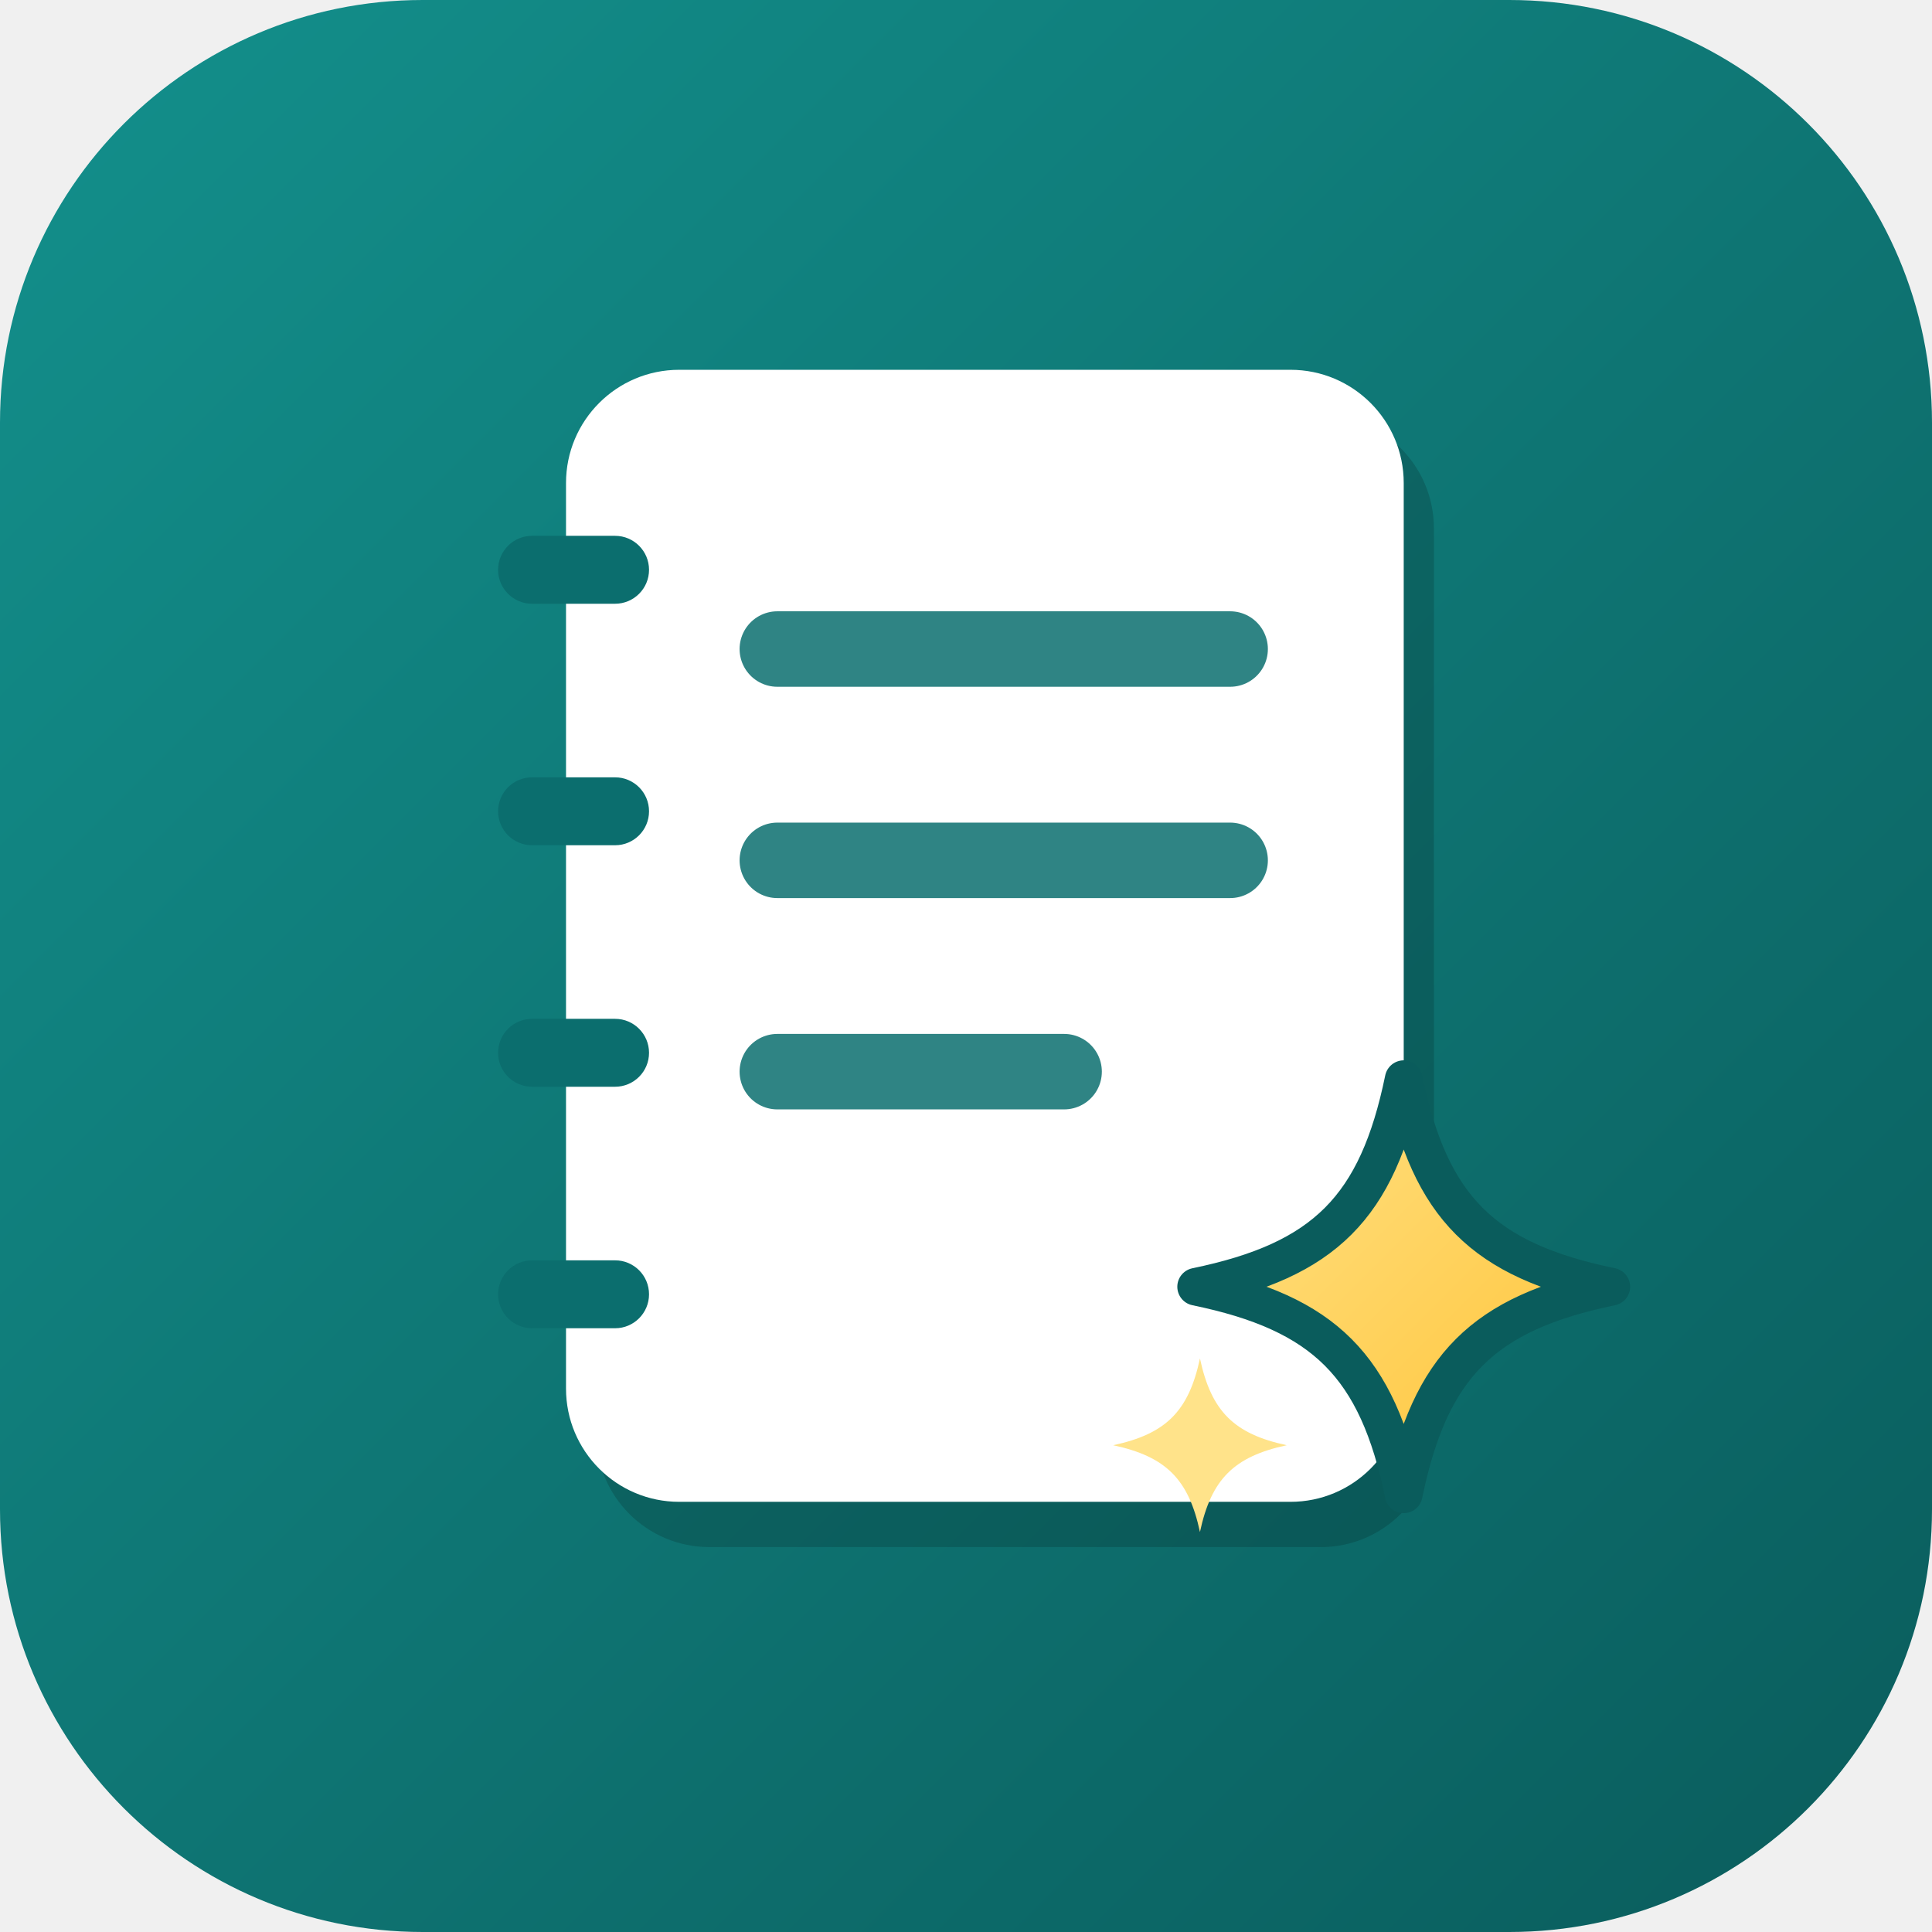
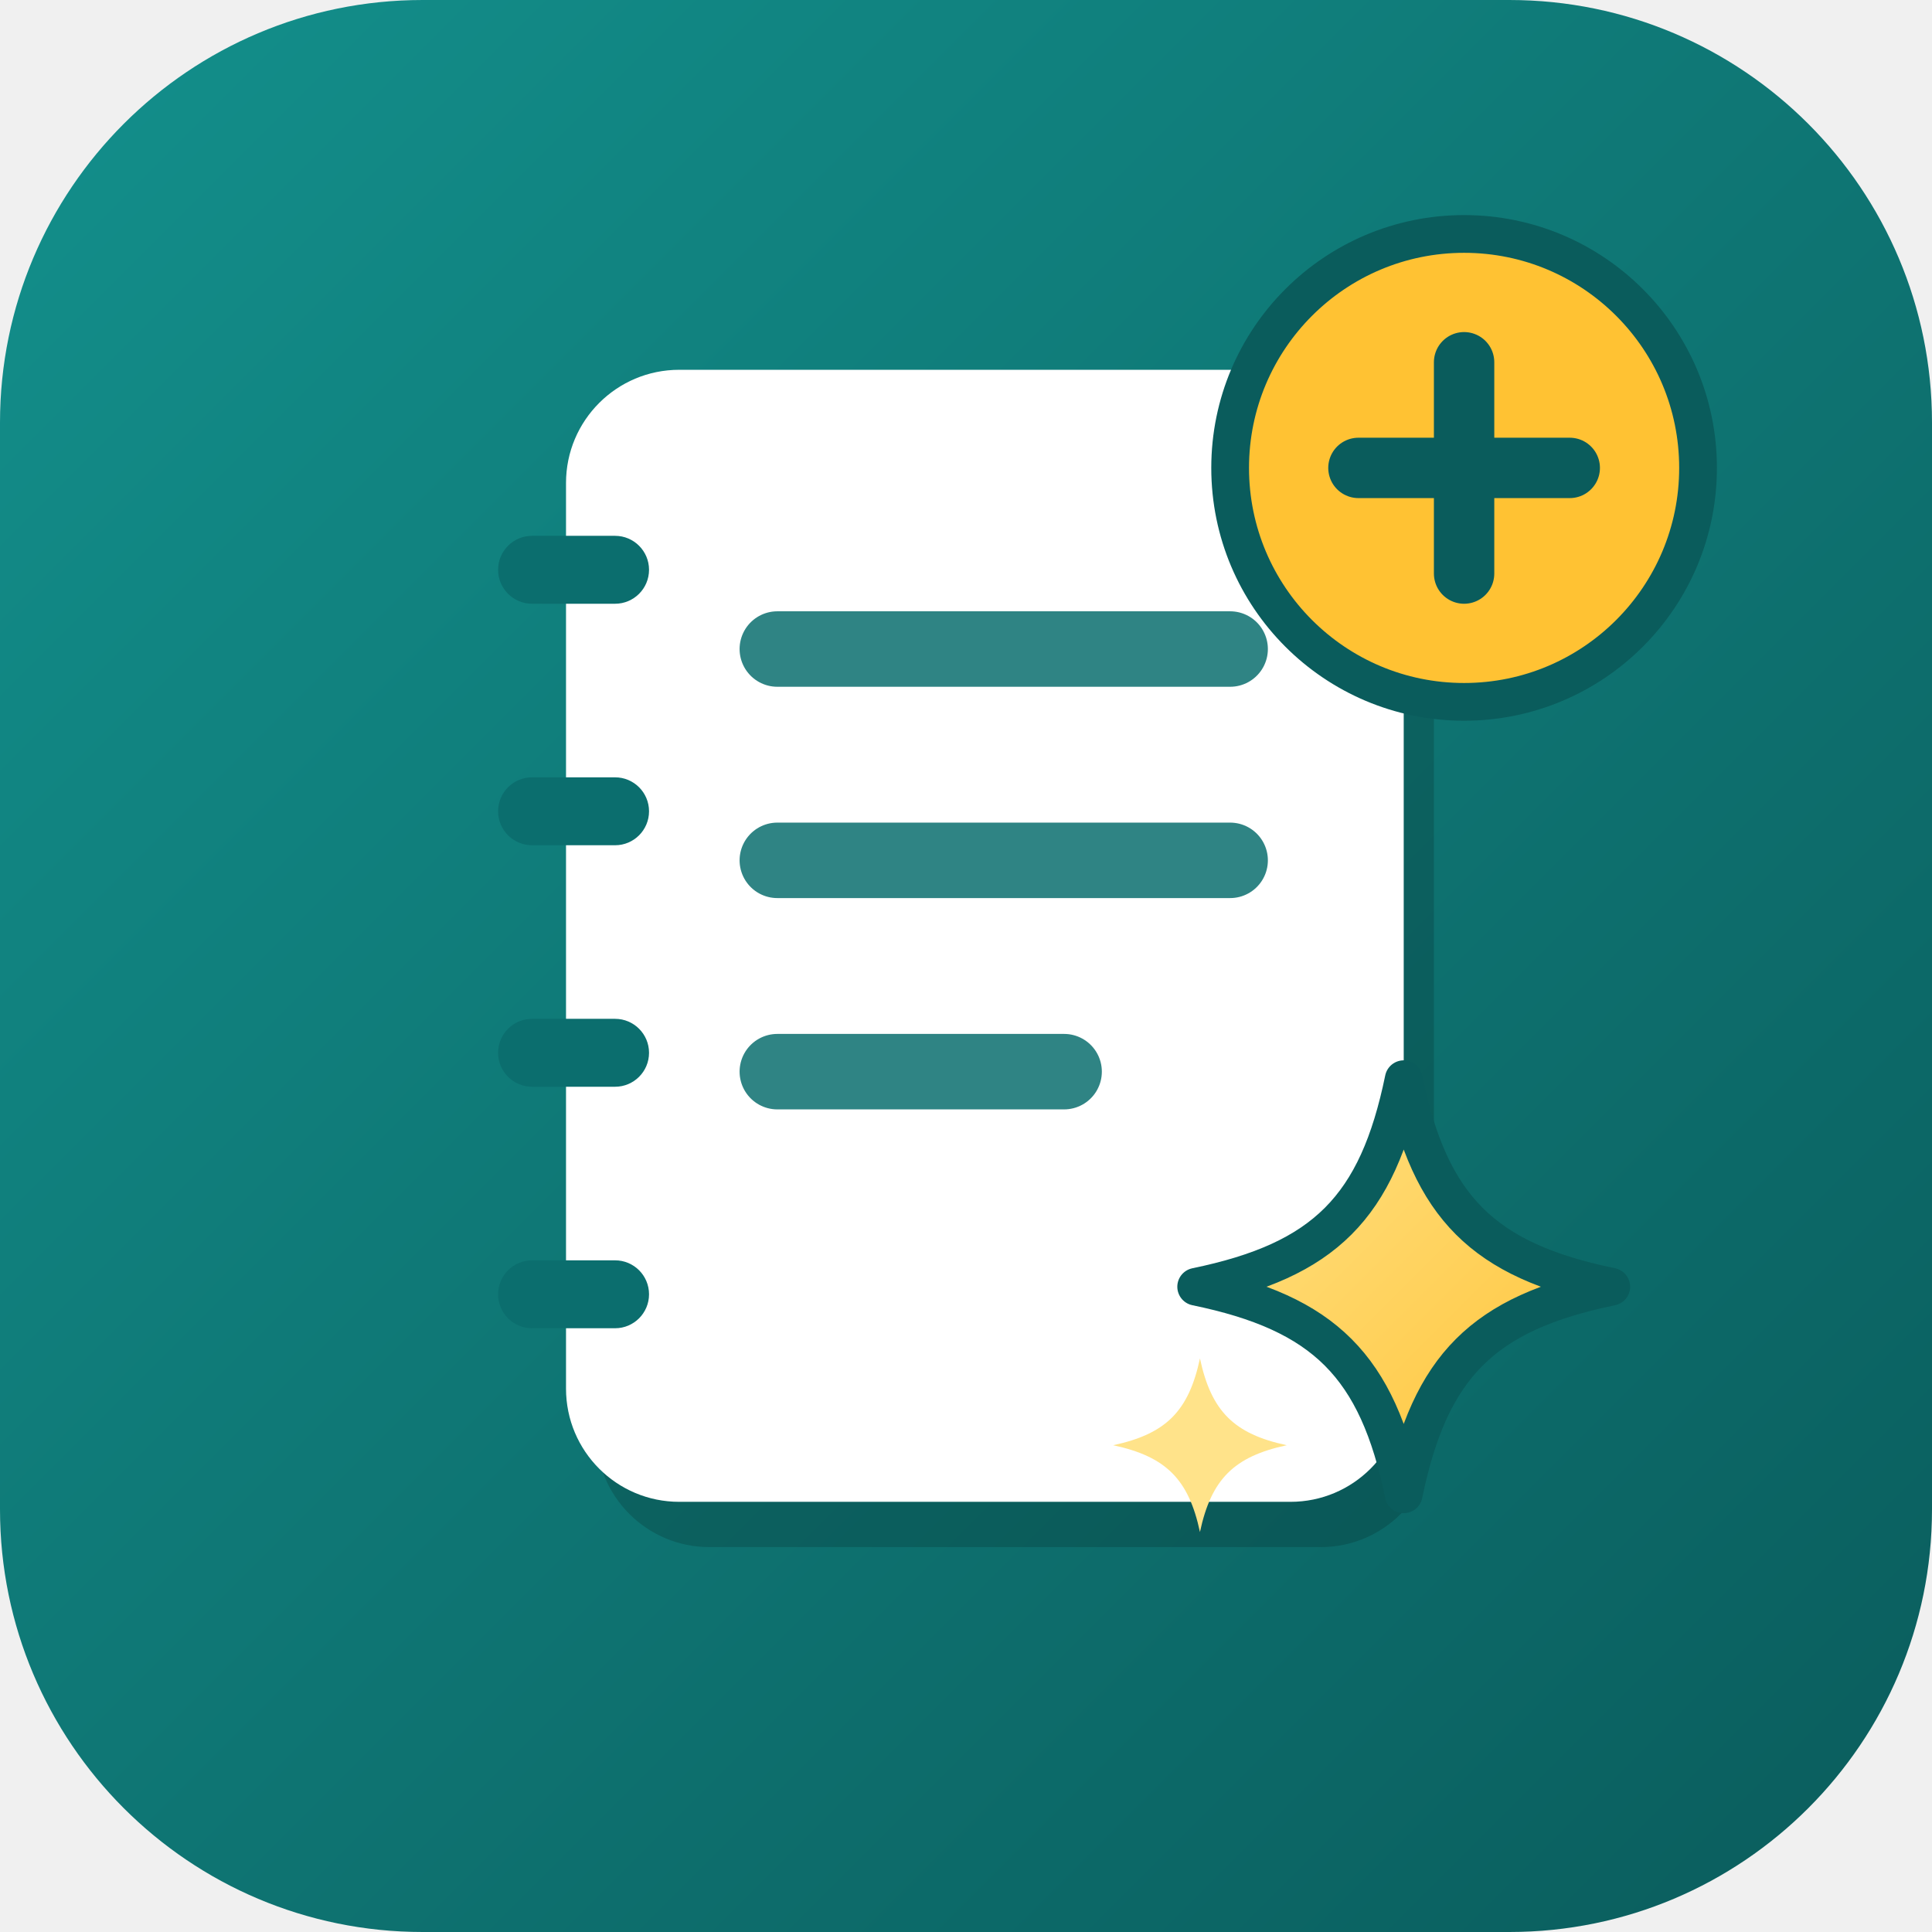
<svg xmlns="http://www.w3.org/2000/svg" viewBox="0 0 512 512">
  <defs>
    <linearGradient id="bg" x1="0" y1="0" x2="1" y2="1">
      <stop offset="0" stop-color="#13908C" />
      <stop offset="1" stop-color="#0A5C5C" />
    </linearGradient>
    <linearGradient id="star" x1="0" y1="0" x2="1" y2="1">
      <stop offset="0" stop-color="#FFE38A" />
      <stop offset="1" stop-color="#FFC233" />
    </linearGradient>
  </defs>
  <rect width="512" height="512" rx="112" fill="url(#bg)" />
  <g id="art">
    <rect x="150" y="98" width="222" height="300" rx="30" fill="#000" opacity=".16" transform="translate(8 12)" />
    <rect x="150" y="98" width="222" height="300" rx="30" fill="#fff" />
    <g fill="#0B6E6E">
      <rect x="132" y="142" width="40" height="18" rx="9" />
      <rect x="132" y="206" width="40" height="18" rx="9" />
      <rect x="132" y="270" width="40" height="18" rx="9" />
      <rect x="132" y="334" width="40" height="18" rx="9" />
    </g>
    <g stroke="#0B6E6E" stroke-width="20" stroke-linecap="round" opacity=".85">
      <path d="M206 172h120" />
      <path d="M206 228h120" />
      <path d="M206 284h76" />
    </g>
    <path d="M372 286c7 34 21 48 55 55-34 7-48 21-55 55-7-34-21-48-55-55 34-7 48-21 55-55z" fill="url(#star)" stroke="#0A5C5C" stroke-width="10" stroke-linejoin="round" />
    <path d="M318 360c3 14 9 20 23 23-14 3-20 9-23 23-3-14-9-20-23-23 14-3 20-9 23-23z" fill="#FFE38A" />
+     <g id="plus">
+       <circle cx="388" cy="124" r="62" fill="#FFC233" stroke="#0A5C5C" stroke-width="10" />
+       <path d="M388 96v56M360 124h56" stroke="#0A5C5C" stroke-width="16" stroke-linecap="round" />
+     </g>
  </g>
</svg>
